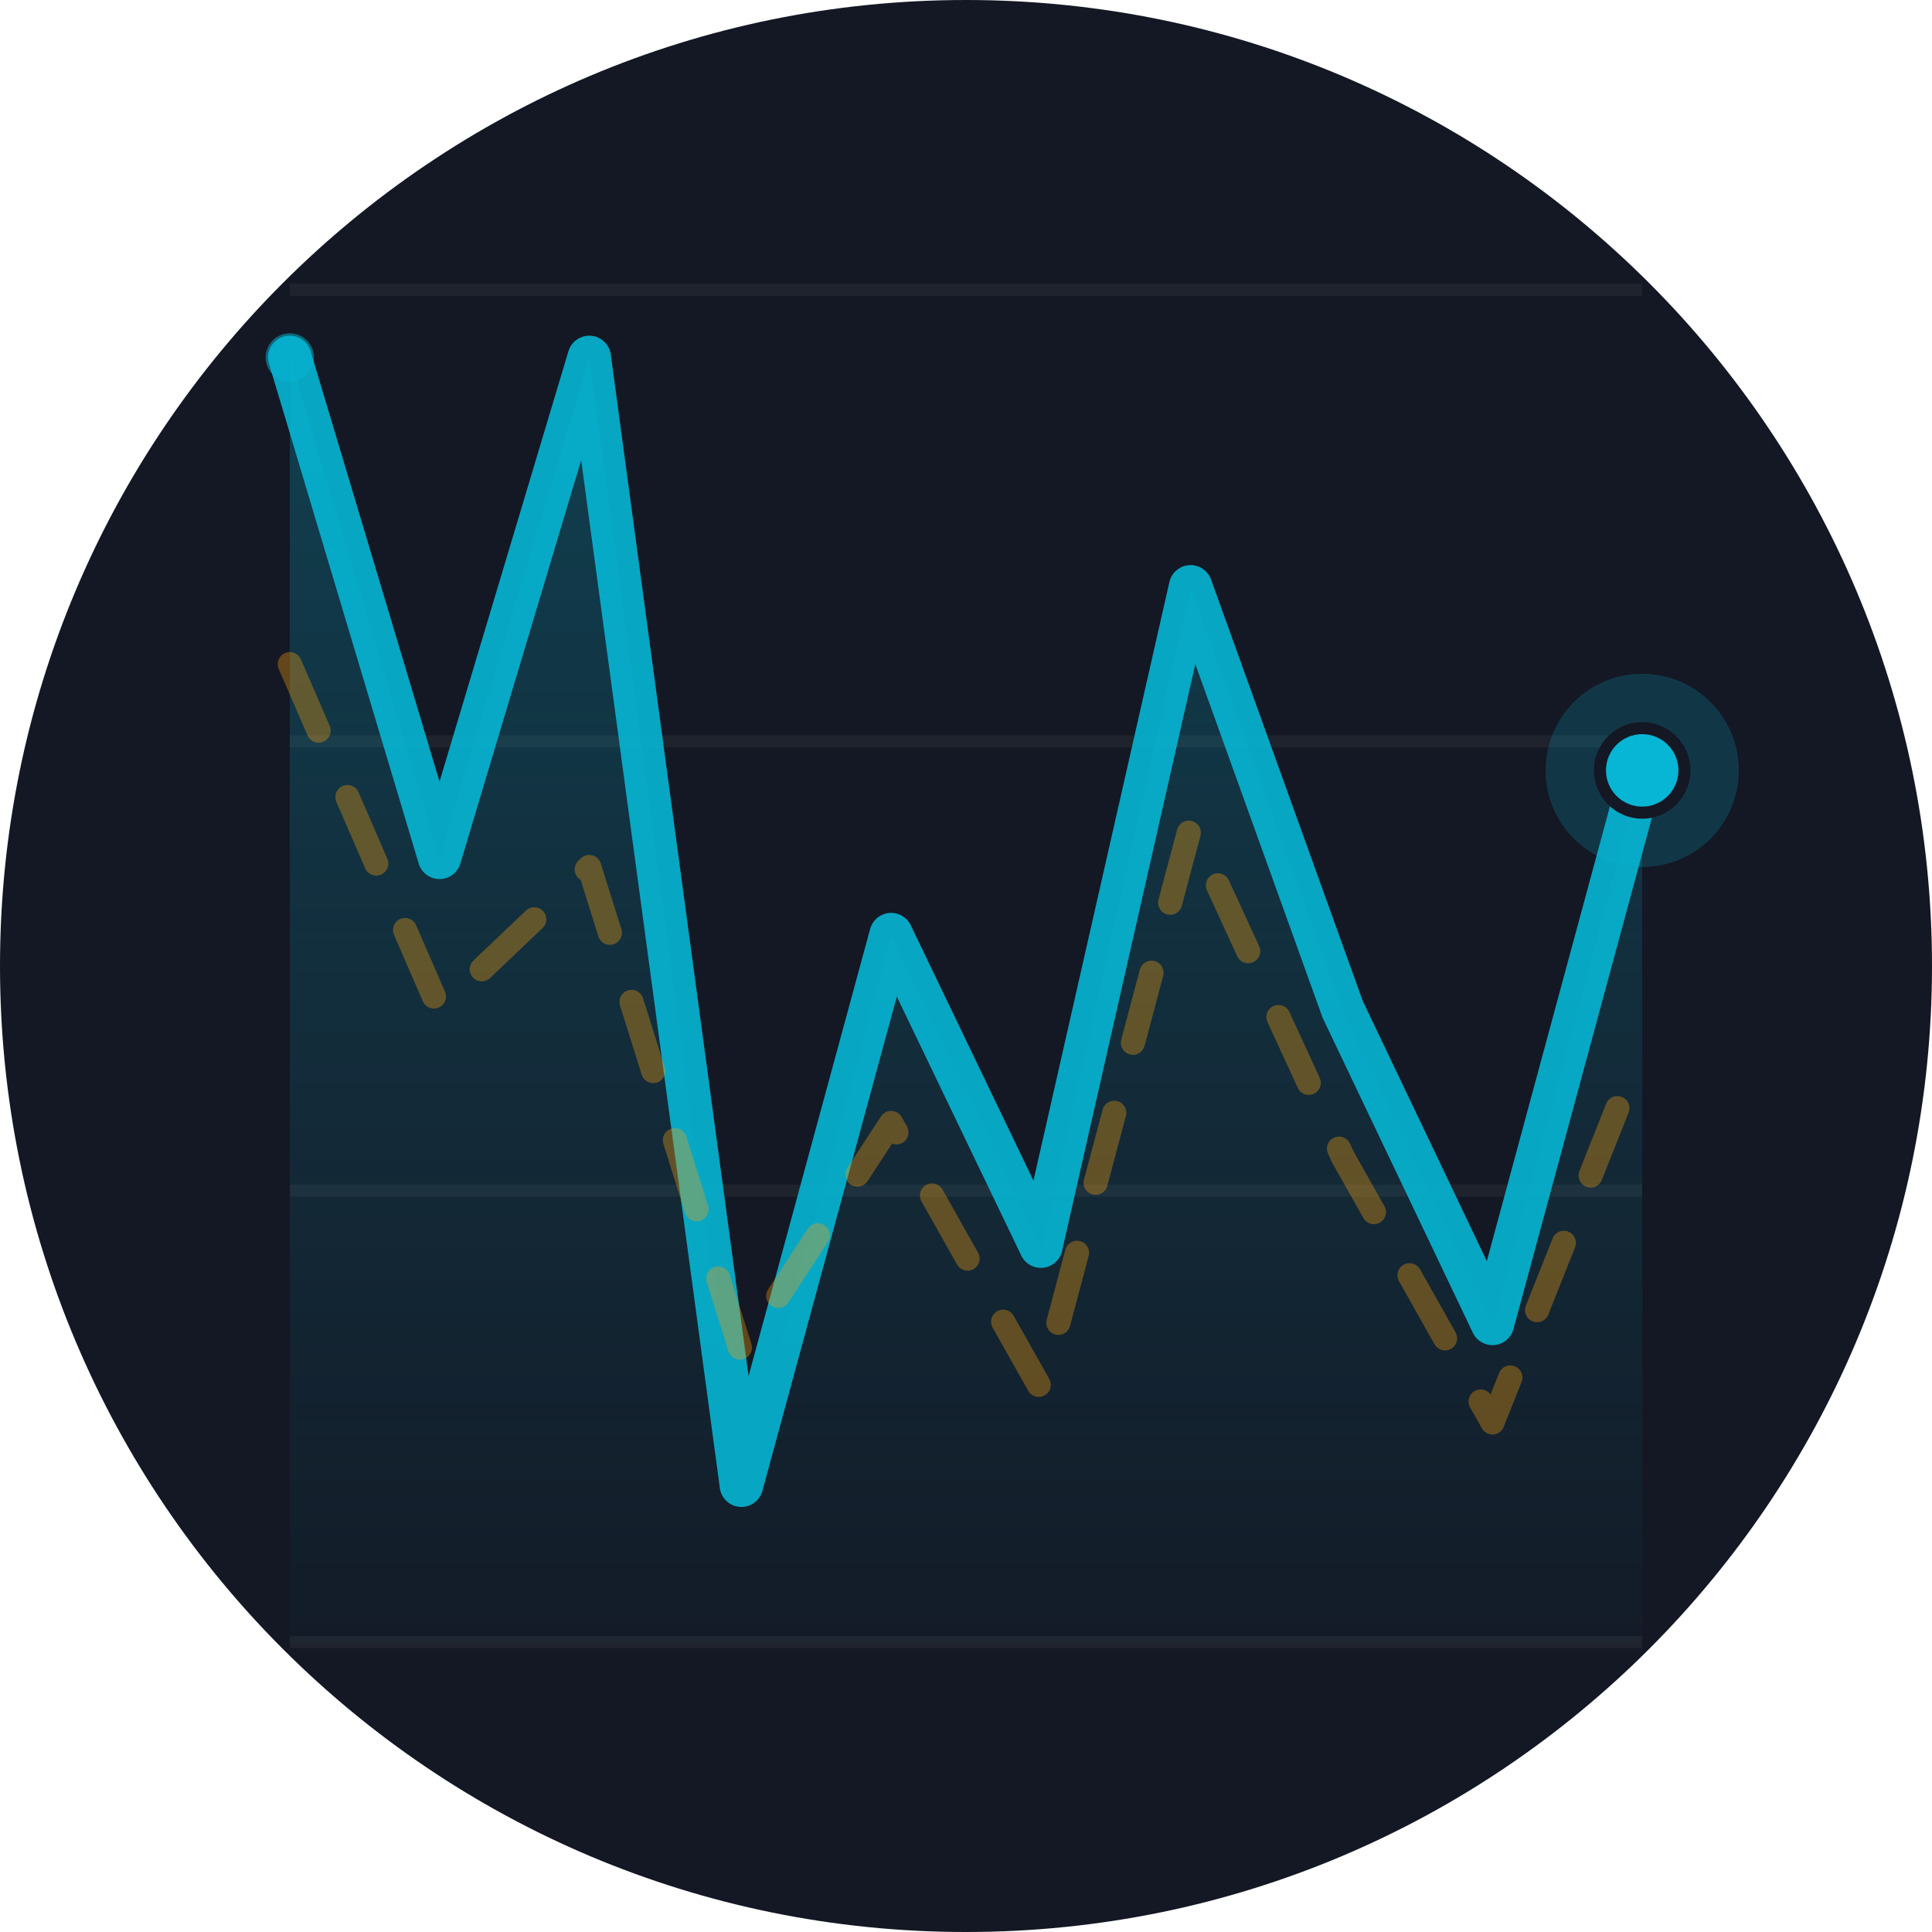
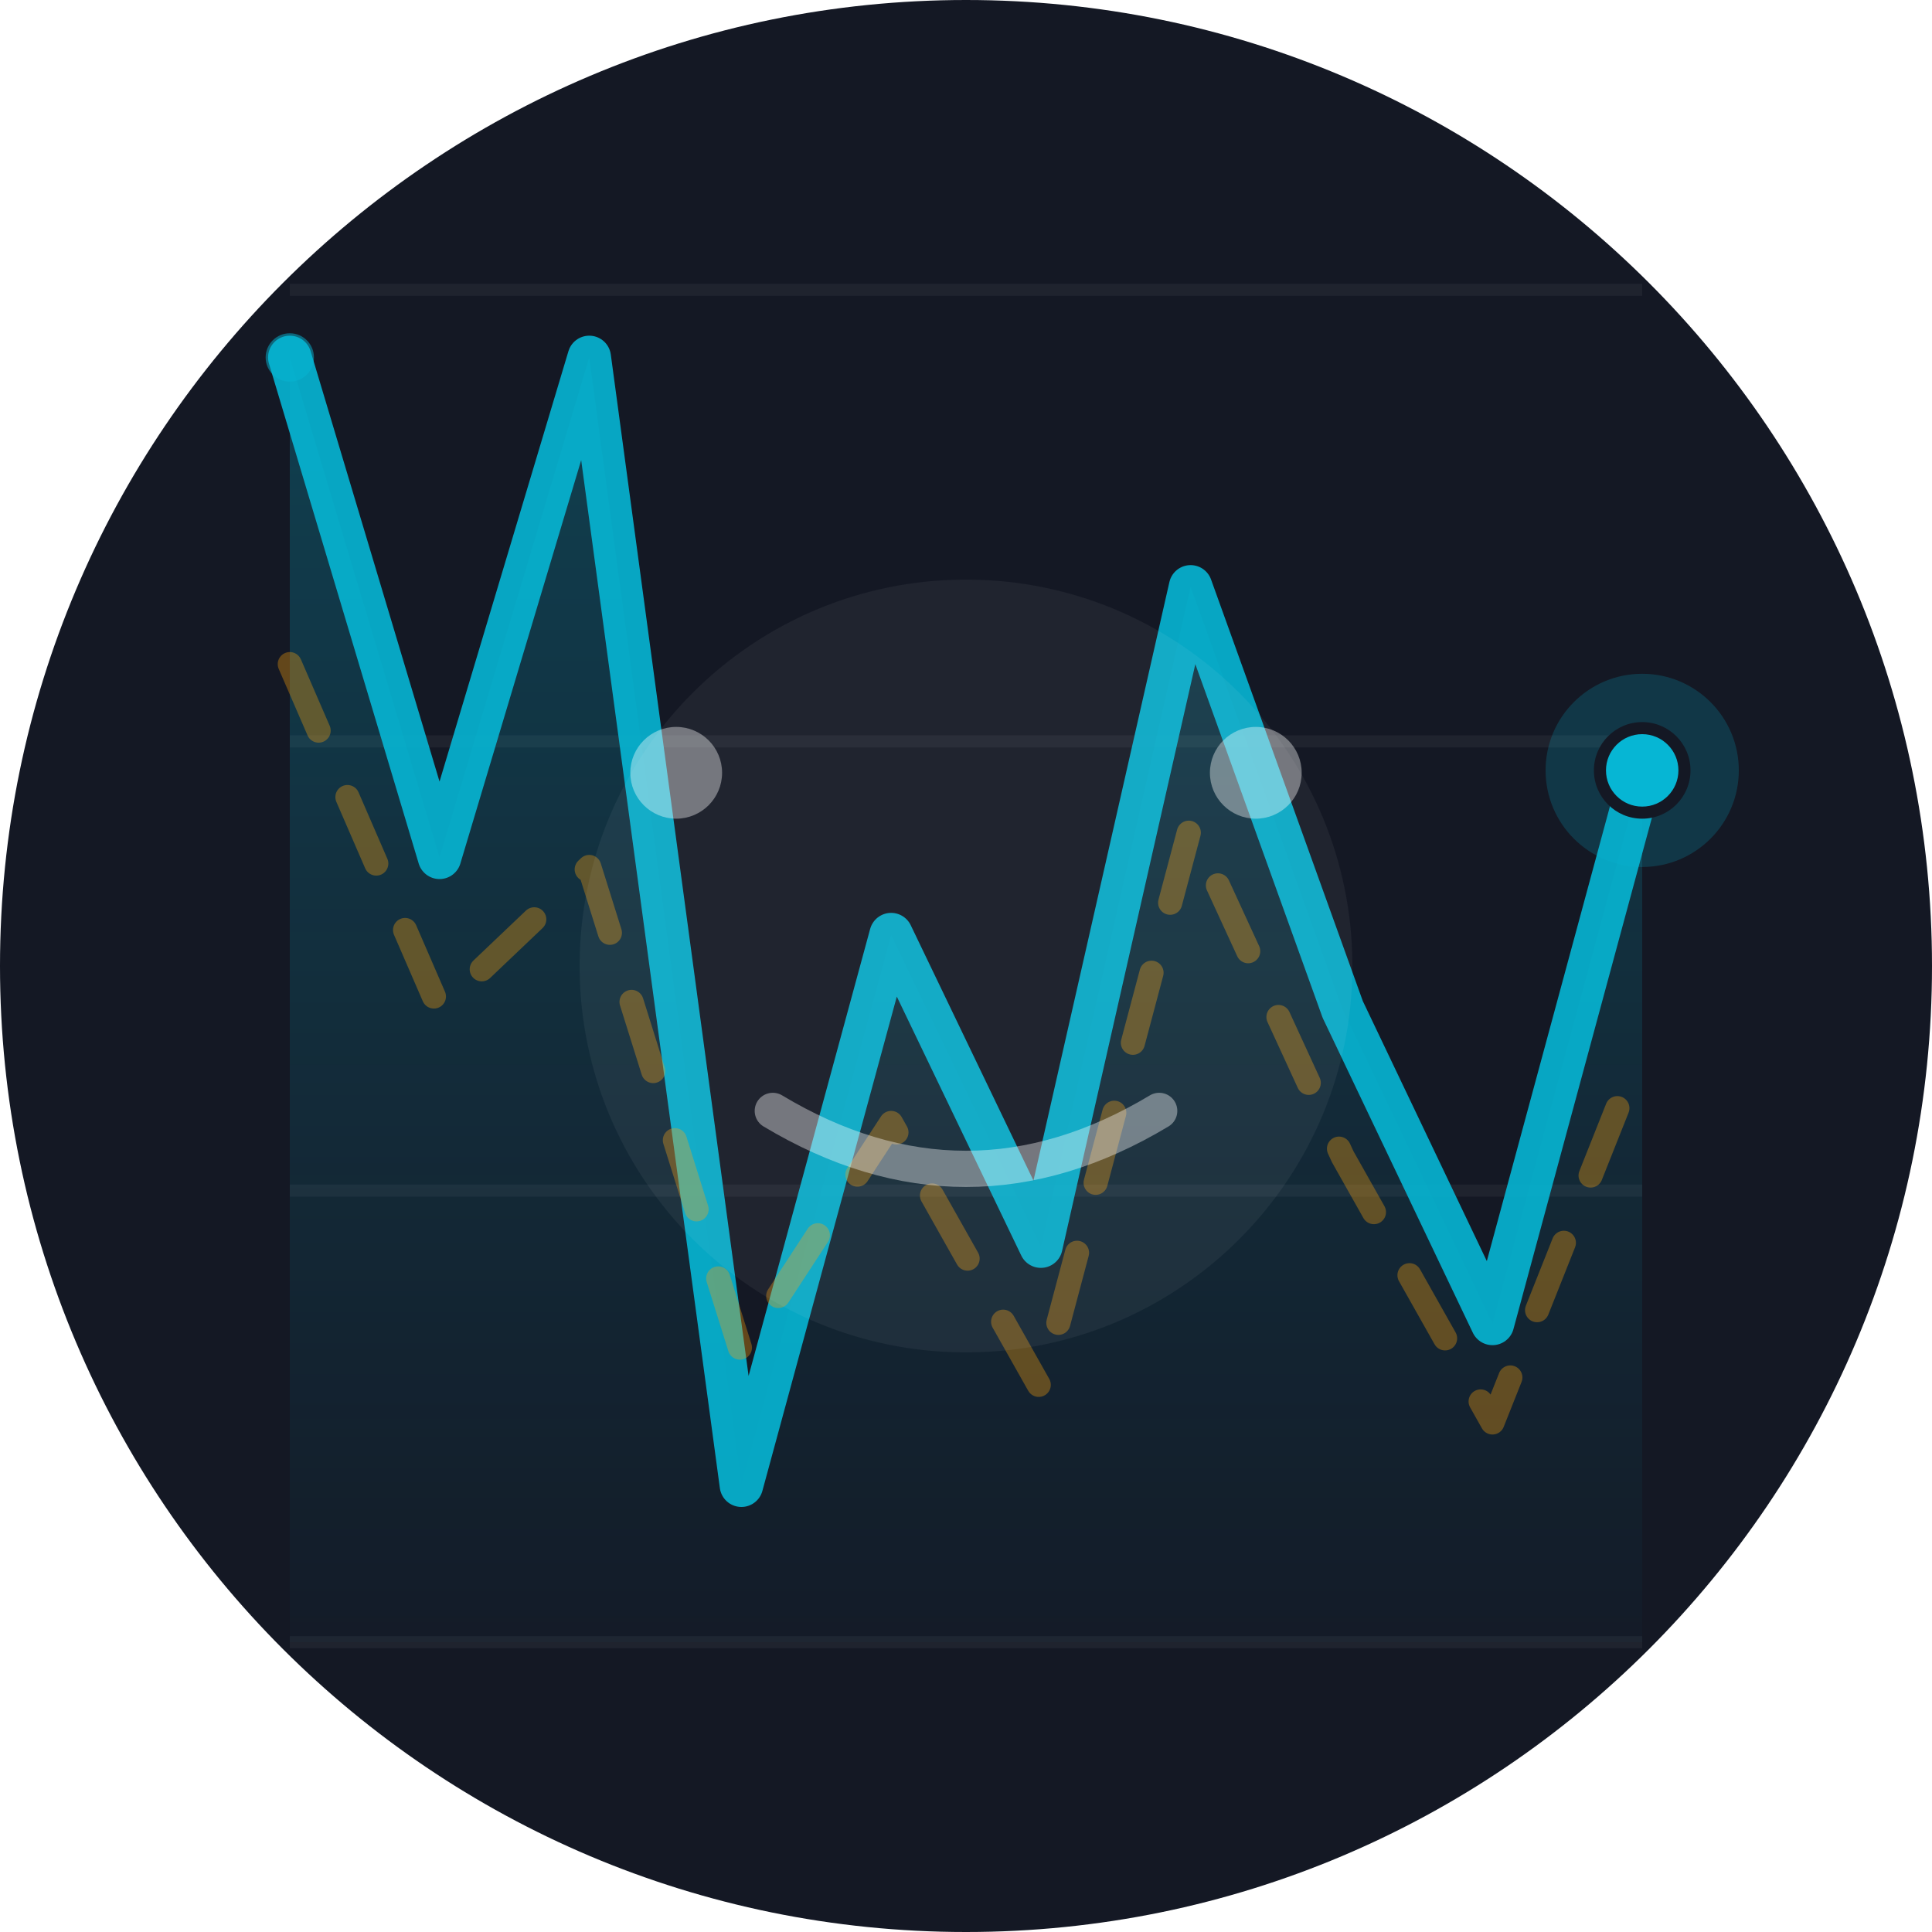
<svg xmlns="http://www.w3.org/2000/svg" viewBox="0 0 80 80" fill="none" width="40" height="40">
  <defs>
    <clipPath id="vc645088871">
      <circle cx="40" cy="40" r="40" />
    </clipPath>
  </defs>
  <g clip-path="url(#vc645088871)">
    <rect width="80" height="80" fill="#141824" />
    <line x1="12" y1="12.0" x2="68" y2="12.0" stroke="rgba(255,255,255,0.05)" stroke-width="0.5" />
    <line x1="12" y1="30.7" x2="68" y2="30.7" stroke="rgba(255,255,255,0.05)" stroke-width="0.5" />
    <line x1="12" y1="49.3" x2="68" y2="49.3" stroke="rgba(255,255,255,0.05)" stroke-width="0.5" />
    <line x1="12" y1="68.0" x2="68" y2="68.0" stroke="rgba(255,255,255,0.05)" stroke-width="0.5" />
    <defs>
      <linearGradient id="sg645088871" x1="0" y1="0" x2="0" y2="1">
        <stop offset="0%" stop-color="#06b6d4" stop-opacity="0.25" />
        <stop offset="100%" stop-color="#06b6d4" stop-opacity="0.02" />
      </linearGradient>
    </defs>
    <path d="M12,68 L12.0,14.8 L18.2,35.5 L24.4,14.8 L30.7,61.5 L36.9,38.7 L43.1,51.6 L49.3,24.3 L55.6,41.8 L61.8,54.8 L68.0,31.9 L68.0,68 Z" fill="url(#sg645088871)" />
    <path d="M12.0,14.8 L18.2,35.5 L24.4,14.8 L30.7,61.5 L36.9,38.7 L43.1,51.6 L49.3,24.3 L55.6,41.8 L61.8,54.8 L68.0,31.9 " fill="none" stroke="#06b6d4" stroke-width="1.8" stroke-linecap="round" stroke-linejoin="round" opacity="0.9" />
    <path d="M12.0,27.5 L18.2,41.8 L24.4,35.9 L30.7,56.0 L36.9,46.5 L43.1,57.5 L49.3,34.2 L55.6,47.9 L61.8,58.9 L68.0,43.3 " fill="none" stroke="#f59e0b" stroke-width="1" stroke-linecap="round" stroke-linejoin="round" opacity="0.35" stroke-dasharray="3,3" />
    <circle cx="68.0" cy="31.9" r="4" fill="#06b6d4" opacity="0.2" />
    <circle cx="68.0" cy="31.9" r="2" fill="#141824" />
    <circle cx="68.0" cy="31.9" r="1.5" fill="#06b6d4" />
    <circle cx="12.0" cy="14.8" r="1" fill="#06b6d4" opacity="0.5" />
+     <g opacity="0.85">
+       <circle cx="40" cy="40" r="16" fill="rgba(255,255,255,0.06)" />
+       <circle cx="28.0" cy="32.0" r="1.9" fill="rgba(255,255,255,0.45)" />
+       <circle cx="52.0" cy="32.0" r="1.9" fill="rgba(255,255,255,0.45)" />
+       <path d="M32.0 46.0 Q40 50.8 48.0 46.0" fill="none" stroke="rgba(255,255,255,0.45)" stroke-width="1.5" stroke-linecap="round" />
+     </g>
  </g>
</svg>
